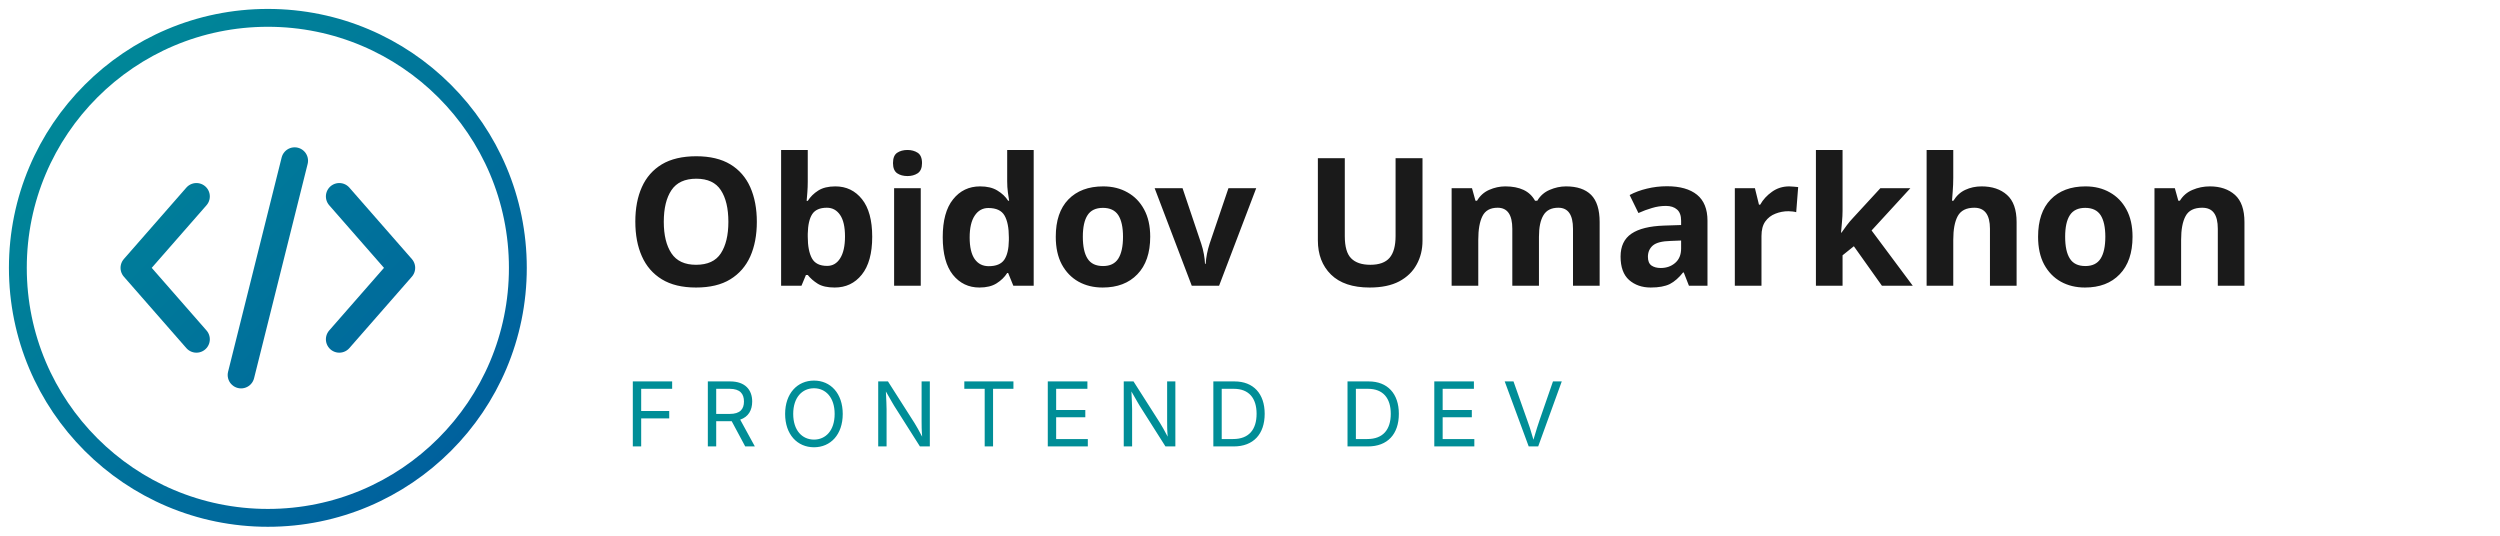
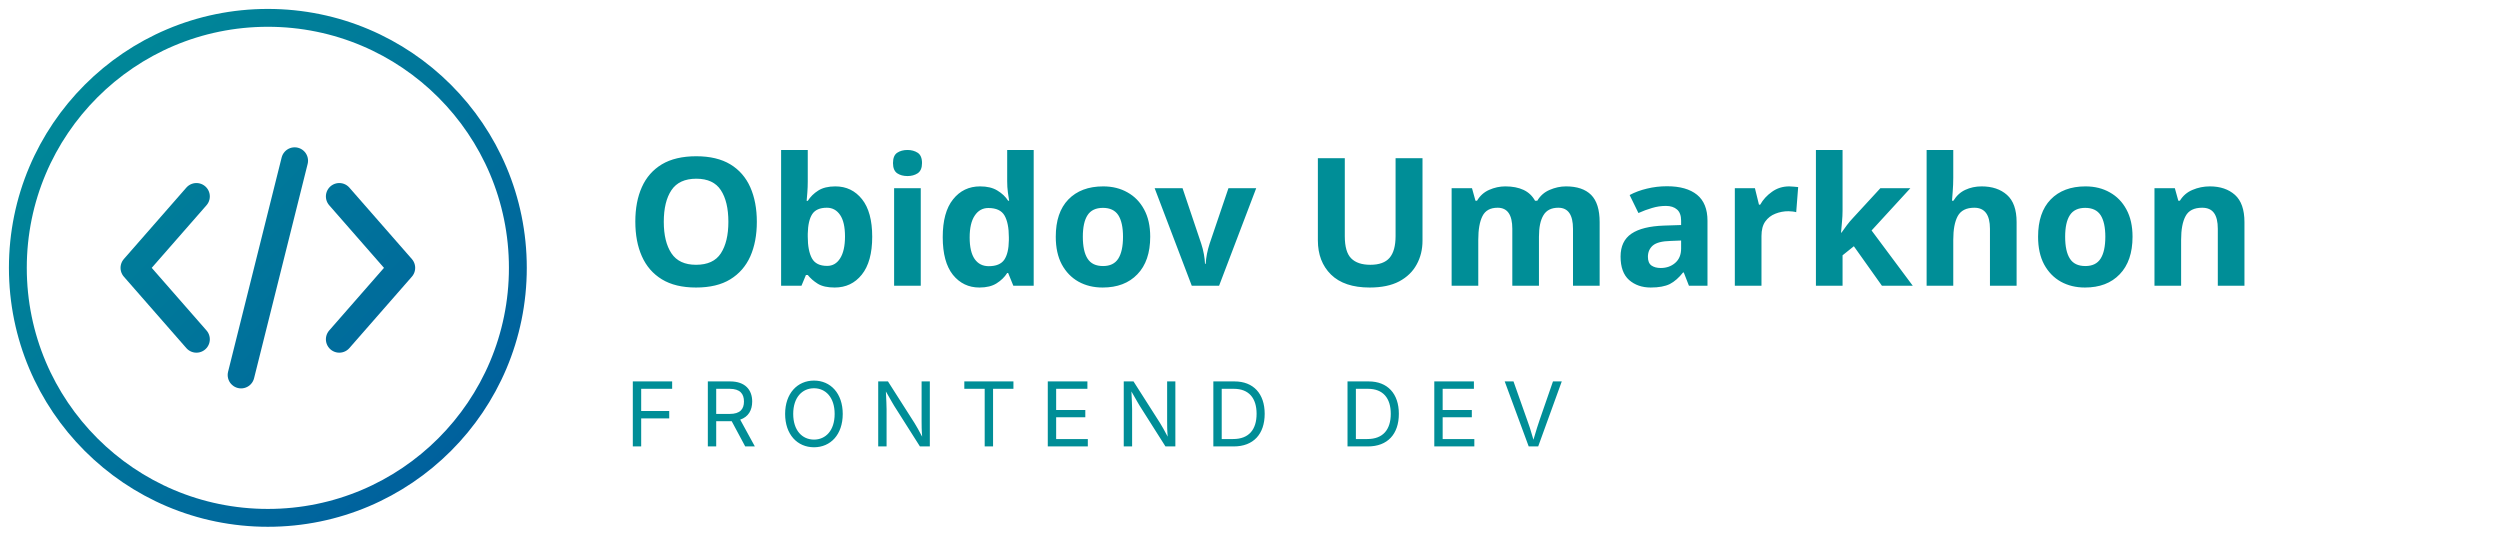
<svg xmlns="http://www.w3.org/2000/svg" width="280" height="60" viewBox="0 0 280 60" fill="none">
  <circle cx="30" cy="30" r="28" stroke="url(#paint0_linear_dark)" stroke-width="2" />
  <path d="M22 22L15 30L22 38" stroke="url(#paint0_linear_dark)" stroke-width="3" stroke-linecap="round" stroke-linejoin="round" />
  <path d="M38 22L45 30L38 38" stroke="url(#paint0_linear_dark)" stroke-width="3" stroke-linecap="round" stroke-linejoin="round" />
  <path d="M33 18L27 42" stroke="url(#paint0_linear_dark)" stroke-width="3" stroke-linecap="round" />
-   <text x="70" y="32" fill="#1A1A1A" font-family="Montserrat, sans-serif" font-size="20" font-weight="700">Obidov Umarkhon</text>
+   <text x="70" y="32" fill="#008E97" font-family="Montserrat, sans-serif" font-size="20" font-weight="700">Obidov Umarkhon</text>
  <text x="70" y="50" fill="#008E97" font-family="Inter, sans-serif" font-size="10" font-weight="400" letter-spacing="2.5">FRONTEND DEV</text>
  <defs>
    <linearGradient id="paint0_linear_dark" x1="2" y1="2" x2="58" y2="58" gradientUnits="userSpaceOnUse">
      <stop stop-color="#008E97" />
      <stop offset="1" stop-color="#005A9E" />
    </linearGradient>
  </defs>
</svg>
